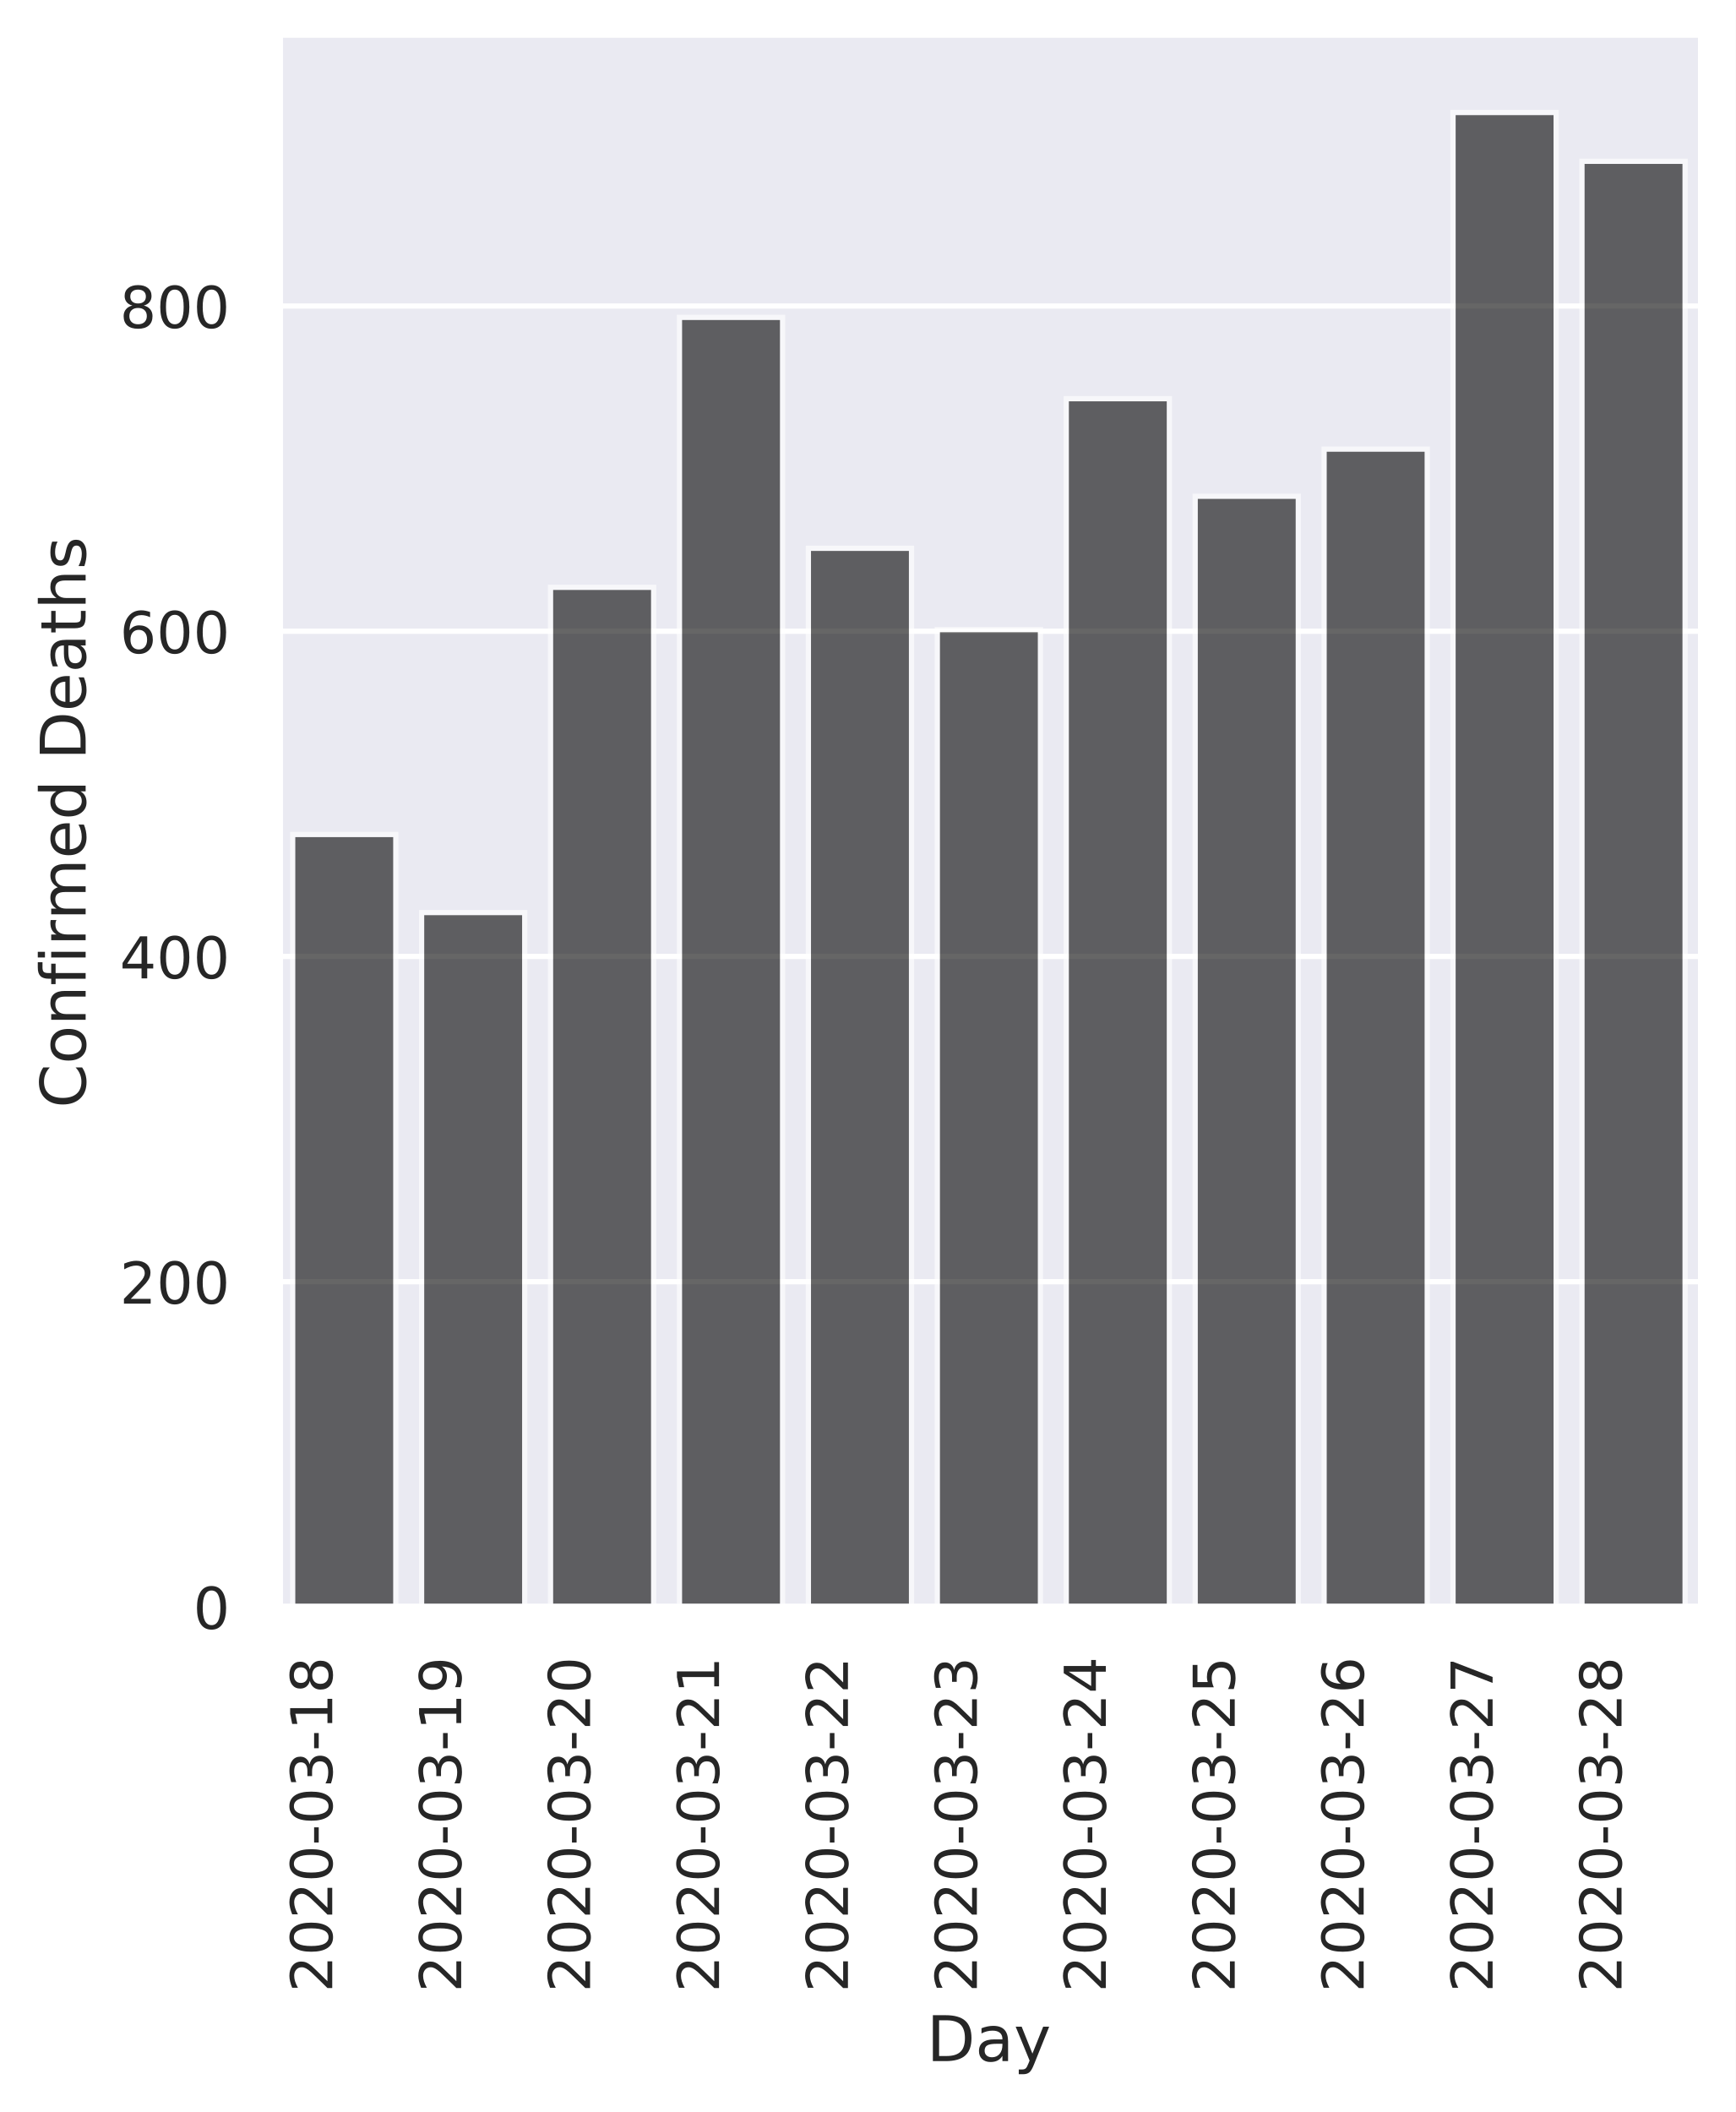
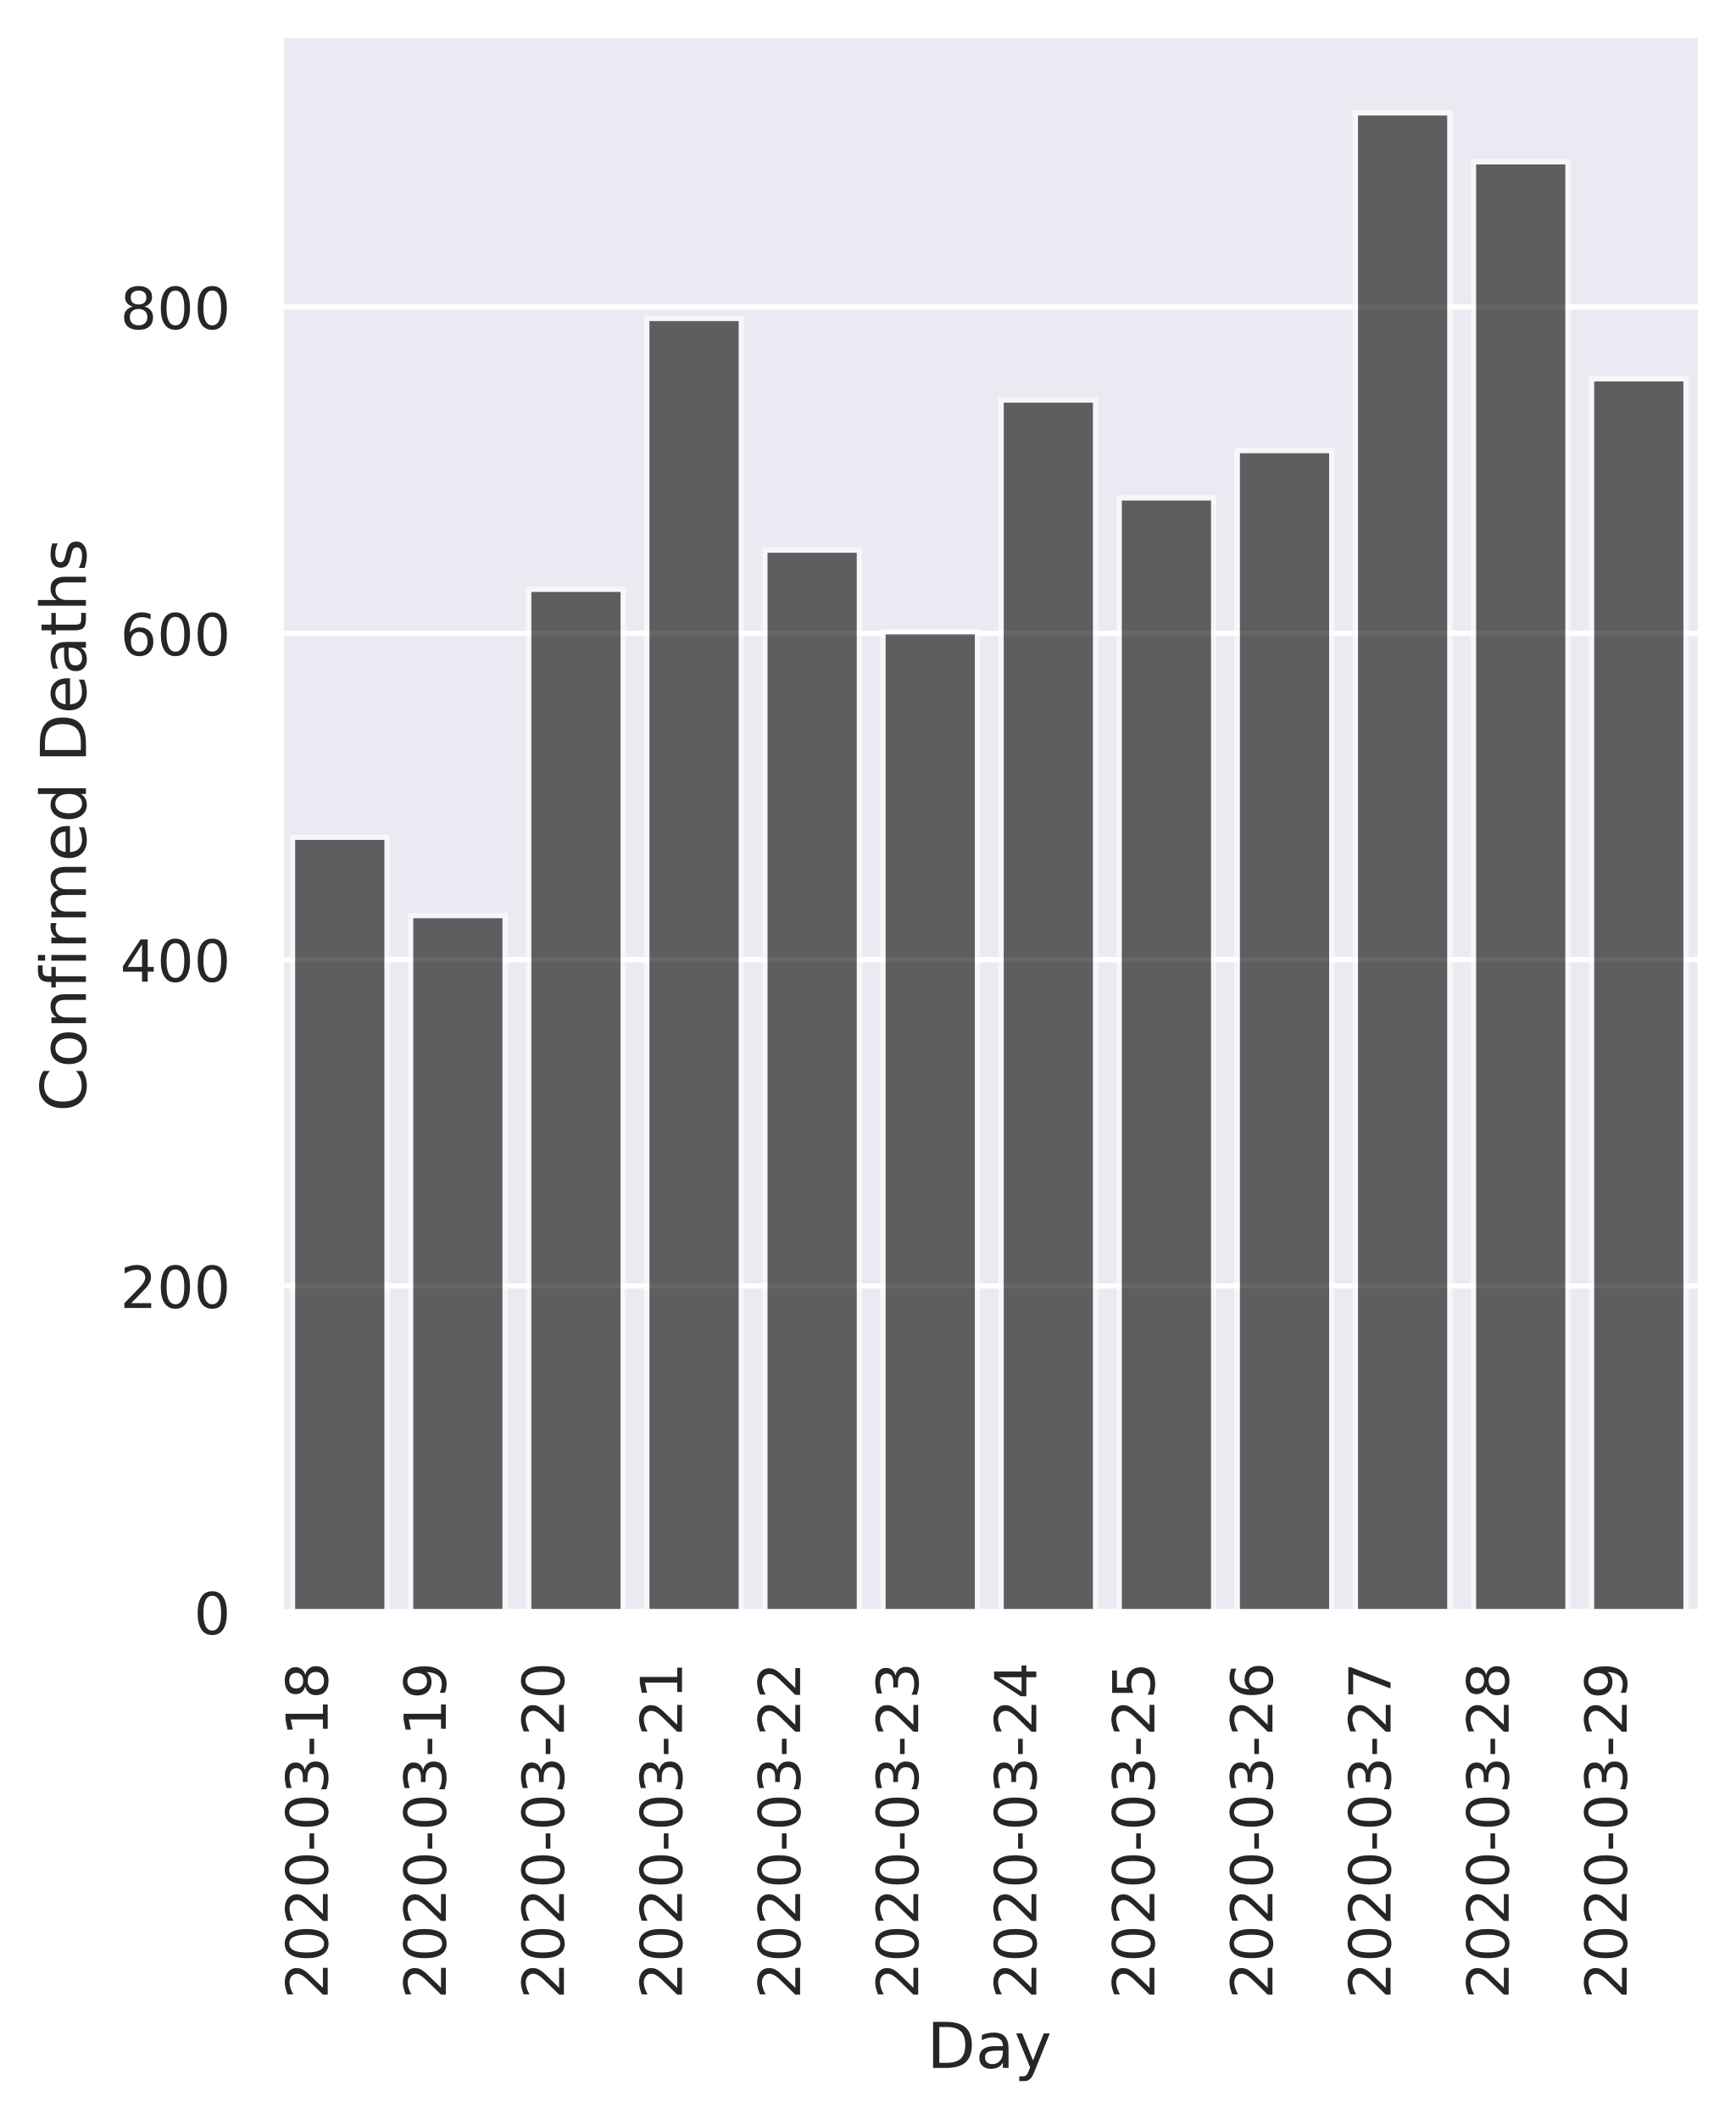
- <svg xmlns="http://www.w3.org/2000/svg" xmlns:xlink="http://www.w3.org/1999/xlink" height="402.421pt" version="1.1" viewBox="0 0 330.747 402.421" width="330.747pt">
+ <svg xmlns="http://www.w3.org/2000/svg" xmlns:xlink="http://www.w3.org/1999/xlink" height="402.421pt" version="1.1" viewBox="0 0 329.617 402.421" width="329.617pt">
  <defs>
    <style type="text/css">
*{stroke-linecap:butt;stroke-linejoin:round;}
  </style>
  </defs>
  <g id="figure_1">
    <g id="patch_1">
-       <path d="M 0 402.421  L 330.747 402.421  L 330.747 0  L 0 0  z " style="fill:#ffffff;" />
+       <path d="M 0 402.421  L 329.617 402.421  L 329.617 0  L 0 0  z " style="fill:#ffffff;" />
    </g>
    <g id="axes_1">
      <g id="patch_2">
-         <path d="M 53.31 306.18  L 323.547 306.18  L 323.547 7.2  L 53.31 7.2  z " style="fill:#eaeaf2;" />
+         <path d="M 53.31 306.18  L 322.417 306.18  L 322.417 7.2  L 53.31 7.2  z " style="fill:#eaeaf2;" />
      </g>
      <g id="matplotlib.axis_1">
        <g id="xtick_1">
          <g id="text_1">
            <defs>
              <path d="M 19.188 8.297  L 53.609 8.297  L 53.609 0  L 7.328 0  L 7.328 8.297  Q 12.938 14.109 22.625 23.891  Q 32.328 33.688 34.812 36.531  Q 39.547 41.844 41.422 45.531  Q 43.312 49.219 43.312 52.781  Q 43.312 58.594 39.234 62.25  Q 35.156 65.922 28.609 65.922  Q 23.969 65.922 18.812 64.312  Q 13.672 62.703 7.812 59.422  L 7.812 69.391  Q 13.766 71.781 18.938 73  Q 24.125 74.219 28.422 74.219  Q 39.75 74.219 46.484 68.547  Q 53.219 62.891 53.219 53.422  Q 53.219 48.922 51.531 44.891  Q 49.859 40.875 45.406 35.406  Q 44.188 33.984 37.641 27.219  Q 31.109 20.453 19.188 8.297  z " id="DejaVuSans-50" />
              <path d="M 31.781 66.406  Q 24.172 66.406 20.328 58.906  Q 16.5 51.422 16.5 36.375  Q 16.5 21.391 20.328 13.891  Q 24.172 6.391 31.781 6.391  Q 39.453 6.391 43.281 13.891  Q 47.125 21.391 47.125 36.375  Q 47.125 51.422 43.281 58.906  Q 39.453 66.406 31.781 66.406  z M 31.781 74.219  Q 44.047 74.219 50.516 64.516  Q 56.984 54.828 56.984 36.375  Q 56.984 17.969 50.516 8.266  Q 44.047 -1.422 31.781 -1.422  Q 19.531 -1.422 13.062 8.266  Q 6.594 17.969 6.594 36.375  Q 6.594 54.828 13.062 64.516  Q 19.531 74.219 31.781 74.219  z " id="DejaVuSans-48" />
              <path d="M 4.891 31.391  L 31.203 31.391  L 31.203 23.391  L 4.891 23.391  z " id="DejaVuSans-45" />
              <path d="M 40.578 39.312  Q 47.656 37.797 51.625 33  Q 55.609 28.219 55.609 21.188  Q 55.609 10.406 48.188 4.484  Q 40.766 -1.422 27.094 -1.422  Q 22.516 -1.422 17.656 -0.516  Q 12.797 0.391 7.625 2.203  L 7.625 11.719  Q 11.719 9.328 16.594 8.109  Q 21.484 6.891 26.812 6.891  Q 36.078 6.891 40.938 10.547  Q 45.797 14.203 45.797 21.188  Q 45.797 27.641 41.281 31.266  Q 36.766 34.906 28.719 34.906  L 20.219 34.906  L 20.219 43.016  L 29.109 43.016  Q 36.375 43.016 40.234 45.922  Q 44.094 48.828 44.094 54.297  Q 44.094 59.906 40.109 62.906  Q 36.141 65.922 28.719 65.922  Q 24.656 65.922 20.016 65.031  Q 15.375 64.156 9.812 62.312  L 9.812 71.094  Q 15.438 72.656 20.344 73.438  Q 25.25 74.219 29.594 74.219  Q 40.828 74.219 47.359 69.109  Q 53.906 64.016 53.906 55.328  Q 53.906 49.266 50.438 45.094  Q 46.969 40.922 40.578 39.312  z " id="DejaVuSans-51" />
              <path d="M 12.406 8.297  L 28.516 8.297  L 28.516 63.922  L 10.984 60.406  L 10.984 69.391  L 28.422 72.906  L 38.281 72.906  L 38.281 8.297  L 54.391 8.297  L 54.391 0  L 12.406 0  z " id="DejaVuSans-49" />
              <path d="M 31.781 34.625  Q 24.75 34.625 20.719 30.859  Q 16.703 27.094 16.703 20.516  Q 16.703 13.922 20.719 10.156  Q 24.75 6.391 31.781 6.391  Q 38.812 6.391 42.859 10.172  Q 46.922 13.969 46.922 20.516  Q 46.922 27.094 42.891 30.859  Q 38.875 34.625 31.781 34.625  z M 21.922 38.812  Q 15.578 40.375 12.031 44.719  Q 8.5 49.078 8.5 55.328  Q 8.5 64.062 14.719 69.141  Q 20.953 74.219 31.781 74.219  Q 42.672 74.219 48.875 69.141  Q 55.078 64.062 55.078 55.328  Q 55.078 49.078 51.531 44.719  Q 48 40.375 41.703 38.812  Q 48.828 37.156 52.797 32.312  Q 56.781 27.484 56.781 20.516  Q 56.781 9.906 50.312 4.234  Q 43.844 -1.422 31.781 -1.422  Q 19.734 -1.422 13.25 4.234  Q 6.781 9.906 6.781 20.516  Q 6.781 27.484 10.781 32.312  Q 14.797 37.156 21.922 38.812  z M 18.312 54.391  Q 18.312 48.734 21.844 45.562  Q 25.391 42.391 31.781 42.391  Q 38.141 42.391 41.719 45.562  Q 45.312 48.734 45.312 54.391  Q 45.312 60.062 41.719 63.234  Q 38.141 66.406 31.781 66.406  Q 25.391 66.406 21.844 63.234  Q 18.312 60.062 18.312 54.391  z " id="DejaVuSans-56" />
            </defs>
-             <g style="fill:#262626;" transform="translate(63.30585 379.6072)rotate(-90)scale(0.11 -0.11)">
+             <g style="fill:#262626;" transform="translate(62.23515 379.6072)rotate(-90)scale(0.11 -0.11)">
              <use xlink:href="#DejaVuSans-50" />
              <use x="63.623" xlink:href="#DejaVuSans-48" />
              <use x="127.246" xlink:href="#DejaVuSans-50" />
              <use x="190.869" xlink:href="#DejaVuSans-48" />
              <use x="254.492" xlink:href="#DejaVuSans-45" />
              <use x="290.576" xlink:href="#DejaVuSans-48" />
              <use x="354.199" xlink:href="#DejaVuSans-51" />
              <use x="417.822" xlink:href="#DejaVuSans-45" />
              <use x="453.906" xlink:href="#DejaVuSans-49" />
              <use x="517.529" xlink:href="#DejaVuSans-56" />
            </g>
          </g>
        </g>
        <g id="xtick_2">
          <g id="text_2">
            <defs>
              <path d="M 10.984 1.516  L 10.984 10.5  Q 14.703 8.734 18.5 7.812  Q 22.312 6.891 25.984 6.891  Q 35.75 6.891 40.891 13.453  Q 46.047 20.016 46.781 33.406  Q 43.953 29.203 39.594 26.953  Q 35.25 24.703 29.984 24.703  Q 19.047 24.703 12.672 31.312  Q 6.297 37.938 6.297 49.422  Q 6.297 60.641 12.938 67.422  Q 19.578 74.219 30.609 74.219  Q 43.266 74.219 49.922 64.516  Q 56.594 54.828 56.594 36.375  Q 56.594 19.141 48.406 8.859  Q 40.234 -1.422 26.422 -1.422  Q 22.703 -1.422 18.891 -0.688  Q 15.094 0.047 10.984 1.516  z M 30.609 32.422  Q 37.25 32.422 41.125 36.953  Q 45.016 41.5 45.016 49.422  Q 45.016 57.281 41.125 61.844  Q 37.25 66.406 30.609 66.406  Q 23.969 66.406 20.094 61.844  Q 16.219 57.281 16.219 49.422  Q 16.219 41.5 20.094 36.953  Q 23.969 32.422 30.609 32.422  z " id="DejaVuSans-57" />
            </defs>
-             <g style="fill:#262626;" transform="translate(87.87285 379.6072)rotate(-90)scale(0.11 -0.11)">
+             <g style="fill:#262626;" transform="translate(84.66075 379.6072)rotate(-90)scale(0.11 -0.11)">
              <use xlink:href="#DejaVuSans-50" />
              <use x="63.623" xlink:href="#DejaVuSans-48" />
              <use x="127.246" xlink:href="#DejaVuSans-50" />
              <use x="190.869" xlink:href="#DejaVuSans-48" />
              <use x="254.492" xlink:href="#DejaVuSans-45" />
              <use x="290.576" xlink:href="#DejaVuSans-48" />
              <use x="354.199" xlink:href="#DejaVuSans-51" />
              <use x="417.822" xlink:href="#DejaVuSans-45" />
              <use x="453.906" xlink:href="#DejaVuSans-49" />
              <use x="517.529" xlink:href="#DejaVuSans-57" />
            </g>
          </g>
        </g>
        <g id="xtick_3">
          <g id="text_3">
-             <g style="fill:#262626;" transform="translate(112.4399 379.6072)rotate(-90)scale(0.11 -0.11)">
+             <g style="fill:#262626;" transform="translate(107.0864 379.6072)rotate(-90)scale(0.11 -0.11)">
              <use xlink:href="#DejaVuSans-50" />
              <use x="63.623" xlink:href="#DejaVuSans-48" />
              <use x="127.246" xlink:href="#DejaVuSans-50" />
              <use x="190.869" xlink:href="#DejaVuSans-48" />
              <use x="254.492" xlink:href="#DejaVuSans-45" />
              <use x="290.576" xlink:href="#DejaVuSans-48" />
              <use x="354.199" xlink:href="#DejaVuSans-51" />
              <use x="417.822" xlink:href="#DejaVuSans-45" />
              <use x="453.906" xlink:href="#DejaVuSans-50" />
              <use x="517.529" xlink:href="#DejaVuSans-48" />
            </g>
          </g>
        </g>
        <g id="xtick_4">
          <g id="text_4">
-             <g style="fill:#262626;" transform="translate(137.0069 379.6072)rotate(-90)scale(0.11 -0.11)">
+             <g style="fill:#262626;" transform="translate(129.512 379.6072)rotate(-90)scale(0.11 -0.11)">
              <use xlink:href="#DejaVuSans-50" />
              <use x="63.623" xlink:href="#DejaVuSans-48" />
              <use x="127.246" xlink:href="#DejaVuSans-50" />
              <use x="190.869" xlink:href="#DejaVuSans-48" />
              <use x="254.492" xlink:href="#DejaVuSans-45" />
              <use x="290.576" xlink:href="#DejaVuSans-48" />
              <use x="354.199" xlink:href="#DejaVuSans-51" />
              <use x="417.822" xlink:href="#DejaVuSans-45" />
              <use x="453.906" xlink:href="#DejaVuSans-50" />
              <use x="517.529" xlink:href="#DejaVuSans-49" />
            </g>
          </g>
        </g>
        <g id="xtick_5">
          <g id="text_5">
-             <g style="fill:#262626;" transform="translate(161.5739 379.6072)rotate(-90)scale(0.11 -0.11)">
+             <g style="fill:#262626;" transform="translate(151.9376 379.6072)rotate(-90)scale(0.11 -0.11)">
              <use xlink:href="#DejaVuSans-50" />
              <use x="63.623" xlink:href="#DejaVuSans-48" />
              <use x="127.246" xlink:href="#DejaVuSans-50" />
              <use x="190.869" xlink:href="#DejaVuSans-48" />
              <use x="254.492" xlink:href="#DejaVuSans-45" />
              <use x="290.576" xlink:href="#DejaVuSans-48" />
              <use x="354.199" xlink:href="#DejaVuSans-51" />
              <use x="417.822" xlink:href="#DejaVuSans-45" />
              <use x="453.906" xlink:href="#DejaVuSans-50" />
              <use x="517.529" xlink:href="#DejaVuSans-50" />
            </g>
          </g>
        </g>
        <g id="xtick_6">
          <g id="text_6">
-             <g style="fill:#262626;" transform="translate(186.1409 379.6072)rotate(-90)scale(0.11 -0.11)">
+             <g style="fill:#262626;" transform="translate(174.3632 379.6072)rotate(-90)scale(0.11 -0.11)">
              <use xlink:href="#DejaVuSans-50" />
              <use x="63.623" xlink:href="#DejaVuSans-48" />
              <use x="127.246" xlink:href="#DejaVuSans-50" />
              <use x="190.869" xlink:href="#DejaVuSans-48" />
              <use x="254.492" xlink:href="#DejaVuSans-45" />
              <use x="290.576" xlink:href="#DejaVuSans-48" />
              <use x="354.199" xlink:href="#DejaVuSans-51" />
              <use x="417.822" xlink:href="#DejaVuSans-45" />
              <use x="453.906" xlink:href="#DejaVuSans-50" />
              <use x="517.529" xlink:href="#DejaVuSans-51" />
            </g>
          </g>
        </g>
        <g id="xtick_7">
          <g id="text_7">
            <defs>
              <path d="M 37.797 64.312  L 12.891 25.391  L 37.797 25.391  z M 35.203 72.906  L 47.609 72.906  L 47.609 25.391  L 58.016 25.391  L 58.016 17.188  L 47.609 17.188  L 47.609 0  L 37.797 0  L 37.797 17.188  L 4.891 17.188  L 4.891 26.703  z " id="DejaVuSans-52" />
            </defs>
-             <g style="fill:#262626;" transform="translate(210.7079 379.6072)rotate(-90)scale(0.11 -0.11)">
+             <g style="fill:#262626;" transform="translate(196.7888 379.6072)rotate(-90)scale(0.11 -0.11)">
              <use xlink:href="#DejaVuSans-50" />
              <use x="63.623" xlink:href="#DejaVuSans-48" />
              <use x="127.246" xlink:href="#DejaVuSans-50" />
              <use x="190.869" xlink:href="#DejaVuSans-48" />
              <use x="254.492" xlink:href="#DejaVuSans-45" />
              <use x="290.576" xlink:href="#DejaVuSans-48" />
              <use x="354.199" xlink:href="#DejaVuSans-51" />
              <use x="417.822" xlink:href="#DejaVuSans-45" />
              <use x="453.906" xlink:href="#DejaVuSans-50" />
              <use x="517.529" xlink:href="#DejaVuSans-52" />
            </g>
          </g>
        </g>
        <g id="xtick_8">
          <g id="text_8">
            <defs>
              <path d="M 10.797 72.906  L 49.516 72.906  L 49.516 64.594  L 19.828 64.594  L 19.828 46.734  Q 21.969 47.469 24.109 47.828  Q 26.266 48.188 28.422 48.188  Q 40.625 48.188 47.75 41.5  Q 54.891 34.812 54.891 23.391  Q 54.891 11.625 47.562 5.094  Q 40.234 -1.422 26.906 -1.422  Q 22.312 -1.422 17.547 -0.641  Q 12.797 0.141 7.719 1.703  L 7.719 11.625  Q 12.109 9.234 16.797 8.062  Q 21.484 6.891 26.703 6.891  Q 35.156 6.891 40.078 11.328  Q 45.016 15.766 45.016 23.391  Q 45.016 31 40.078 35.438  Q 35.156 39.891 26.703 39.891  Q 22.75 39.891 18.812 39.016  Q 14.891 38.141 10.797 36.281  z " id="DejaVuSans-53" />
            </defs>
-             <g style="fill:#262626;" transform="translate(235.2749 379.6072)rotate(-90)scale(0.11 -0.11)">
+             <g style="fill:#262626;" transform="translate(219.2144 379.6072)rotate(-90)scale(0.11 -0.11)">
              <use xlink:href="#DejaVuSans-50" />
              <use x="63.623" xlink:href="#DejaVuSans-48" />
              <use x="127.246" xlink:href="#DejaVuSans-50" />
              <use x="190.869" xlink:href="#DejaVuSans-48" />
              <use x="254.492" xlink:href="#DejaVuSans-45" />
              <use x="290.576" xlink:href="#DejaVuSans-48" />
              <use x="354.199" xlink:href="#DejaVuSans-51" />
              <use x="417.822" xlink:href="#DejaVuSans-45" />
              <use x="453.906" xlink:href="#DejaVuSans-50" />
              <use x="517.529" xlink:href="#DejaVuSans-53" />
            </g>
          </g>
        </g>
        <g id="xtick_9">
          <g id="text_9">
            <defs>
              <path d="M 33.016 40.375  Q 26.375 40.375 22.484 35.828  Q 18.609 31.297 18.609 23.391  Q 18.609 15.531 22.484 10.953  Q 26.375 6.391 33.016 6.391  Q 39.656 6.391 43.531 10.953  Q 47.406 15.531 47.406 23.391  Q 47.406 31.297 43.531 35.828  Q 39.656 40.375 33.016 40.375  z M 52.594 71.297  L 52.594 62.312  Q 48.875 64.062 45.094 64.984  Q 41.312 65.922 37.594 65.922  Q 27.828 65.922 22.672 59.328  Q 17.531 52.734 16.797 39.406  Q 19.672 43.656 24.016 45.922  Q 28.375 48.188 33.594 48.188  Q 44.578 48.188 50.953 41.516  Q 57.328 34.859 57.328 23.391  Q 57.328 12.156 50.688 5.359  Q 44.047 -1.422 33.016 -1.422  Q 20.359 -1.422 13.672 8.266  Q 6.984 17.969 6.984 36.375  Q 6.984 53.656 15.188 63.938  Q 23.391 74.219 37.203 74.219  Q 40.922 74.219 44.703 73.484  Q 48.484 72.75 52.594 71.297  z " id="DejaVuSans-54" />
            </defs>
-             <g style="fill:#262626;" transform="translate(259.8419 379.6072)rotate(-90)scale(0.11 -0.11)">
+             <g style="fill:#262626;" transform="translate(241.64 379.6072)rotate(-90)scale(0.11 -0.11)">
              <use xlink:href="#DejaVuSans-50" />
              <use x="63.623" xlink:href="#DejaVuSans-48" />
              <use x="127.246" xlink:href="#DejaVuSans-50" />
              <use x="190.869" xlink:href="#DejaVuSans-48" />
              <use x="254.492" xlink:href="#DejaVuSans-45" />
              <use x="290.576" xlink:href="#DejaVuSans-48" />
              <use x="354.199" xlink:href="#DejaVuSans-51" />
              <use x="417.822" xlink:href="#DejaVuSans-45" />
              <use x="453.906" xlink:href="#DejaVuSans-50" />
              <use x="517.529" xlink:href="#DejaVuSans-54" />
            </g>
          </g>
        </g>
        <g id="xtick_10">
          <g id="text_10">
            <defs>
              <path d="M 8.203 72.906  L 55.078 72.906  L 55.078 68.703  L 28.609 0  L 18.312 0  L 43.219 64.594  L 8.203 64.594  z " id="DejaVuSans-55" />
            </defs>
-             <g style="fill:#262626;" transform="translate(284.4089 379.6072)rotate(-90)scale(0.11 -0.11)">
+             <g style="fill:#262626;" transform="translate(264.0656 379.6072)rotate(-90)scale(0.11 -0.11)">
              <use xlink:href="#DejaVuSans-50" />
              <use x="63.623" xlink:href="#DejaVuSans-48" />
              <use x="127.246" xlink:href="#DejaVuSans-50" />
              <use x="190.869" xlink:href="#DejaVuSans-48" />
              <use x="254.492" xlink:href="#DejaVuSans-45" />
              <use x="290.576" xlink:href="#DejaVuSans-48" />
              <use x="354.199" xlink:href="#DejaVuSans-51" />
              <use x="417.822" xlink:href="#DejaVuSans-45" />
              <use x="453.906" xlink:href="#DejaVuSans-50" />
              <use x="517.529" xlink:href="#DejaVuSans-55" />
            </g>
          </g>
        </g>
        <g id="xtick_11">
          <g id="text_11">
-             <g style="fill:#262626;" transform="translate(308.9759 379.6072)rotate(-90)scale(0.11 -0.11)">
+             <g style="fill:#262626;" transform="translate(286.4912 379.6072)rotate(-90)scale(0.11 -0.11)">
              <use xlink:href="#DejaVuSans-50" />
              <use x="63.623" xlink:href="#DejaVuSans-48" />
              <use x="127.246" xlink:href="#DejaVuSans-50" />
              <use x="190.869" xlink:href="#DejaVuSans-48" />
              <use x="254.492" xlink:href="#DejaVuSans-45" />
              <use x="290.576" xlink:href="#DejaVuSans-48" />
              <use x="354.199" xlink:href="#DejaVuSans-51" />
              <use x="417.822" xlink:href="#DejaVuSans-45" />
              <use x="453.906" xlink:href="#DejaVuSans-50" />
              <use x="517.529" xlink:href="#DejaVuSans-56" />
            </g>
          </g>
        </g>
-         <g id="text_12">
+         <g id="xtick_12">
+           <g id="text_12">
+             <g style="fill:#262626;" transform="translate(308.9168 379.6072)rotate(-90)scale(0.11 -0.11)">
+               <use xlink:href="#DejaVuSans-50" />
+               <use x="63.623" xlink:href="#DejaVuSans-48" />
+               <use x="127.246" xlink:href="#DejaVuSans-50" />
+               <use x="190.869" xlink:href="#DejaVuSans-48" />
+               <use x="254.492" xlink:href="#DejaVuSans-45" />
+               <use x="290.576" xlink:href="#DejaVuSans-48" />
+               <use x="354.199" xlink:href="#DejaVuSans-51" />
+               <use x="417.822" xlink:href="#DejaVuSans-45" />
+               <use x="453.906" xlink:href="#DejaVuSans-50" />
+               <use x="517.529" xlink:href="#DejaVuSans-57" />
+             </g>
+           </g>
+         </g>
+         <g id="text_13">
          <defs>
            <path d="M 19.672 64.797  L 19.672 8.109  L 31.594 8.109  Q 46.688 8.109 53.688 14.938  Q 60.688 21.781 60.688 36.531  Q 60.688 51.172 53.688 57.984  Q 46.688 64.797 31.594 64.797  z M 9.812 72.906  L 30.078 72.906  Q 51.266 72.906 61.172 64.094  Q 71.094 55.281 71.094 36.531  Q 71.094 17.672 61.125 8.828  Q 51.172 0 30.078 0  L 9.812 0  z " id="DejaVuSans-68" />
            <path d="M 34.281 27.484  Q 23.391 27.484 19.188 25  Q 14.984 22.516 14.984 16.5  Q 14.984 11.719 18.141 8.906  Q 21.297 6.109 26.703 6.109  Q 34.188 6.109 38.703 11.406  Q 43.219 16.703 43.219 25.484  L 43.219 27.484  z M 52.203 31.203  L 52.203 0  L 43.219 0  L 43.219 8.297  Q 40.141 3.328 35.547 0.953  Q 30.953 -1.422 24.312 -1.422  Q 15.922 -1.422 10.953 3.297  Q 6 8.016 6 15.922  Q 6 25.141 12.172 29.828  Q 18.359 34.516 30.609 34.516  L 43.219 34.516  L 43.219 35.406  Q 43.219 41.609 39.141 45  Q 35.062 48.391 27.688 48.391  Q 23 48.391 18.547 47.266  Q 14.109 46.141 10.016 43.891  L 10.016 52.203  Q 14.938 54.109 19.578 55.047  Q 24.219 56 28.609 56  Q 40.484 56 46.344 49.844  Q 52.203 43.703 52.203 31.203  z " id="DejaVuSans-97" />
            <path d="M 32.172 -5.078  Q 28.375 -14.844 24.75 -17.812  Q 21.141 -20.797 15.094 -20.797  L 7.906 -20.797  L 7.906 -13.281  L 13.188 -13.281  Q 16.891 -13.281 18.938 -11.516  Q 21 -9.766 23.484 -3.219  L 25.094 0.875  L 2.984 54.688  L 12.5 54.688  L 29.594 11.922  L 46.688 54.688  L 56.203 54.688  z " id="DejaVuSans-121" />
          </defs>
-           <g style="fill:#262626;" transform="translate(176.5804 392.7253)scale(0.12 -0.12)">
+           <g style="fill:#262626;" transform="translate(176.0155 392.7253)scale(0.12 -0.12)">
            <use xlink:href="#DejaVuSans-68" />
            <use x="77.002" xlink:href="#DejaVuSans-97" />
            <use x="138.281" xlink:href="#DejaVuSans-121" />
          </g>
        </g>
      </g>
      <g id="matplotlib.axis_2">
        <g id="ytick_1">
          <g id="line2d_1">
-             <path clip-path="url(#pd2d5d9afbd)" d="M 53.31 306.18  L 323.547 306.18  " style="fill:none;stroke:#ffffff;stroke-linecap:round;" />
-           </g>
-           <g id="text_13">
+             <path clip-path="url(#pb745351352)" d="M 53.31 306.18  L 322.417 306.18  " style="fill:none;stroke:#ffffff;stroke-linecap:round;" />
+           </g>
+           <g id="text_14">
            <g style="fill:#262626;" transform="translate(36.81125 310.3591)scale(0.11 -0.11)">
              <use xlink:href="#DejaVuSans-48" />
            </g>
          </g>
        </g>
        <g id="ytick_2">
          <g id="line2d_2">
-             <path clip-path="url(#pd2d5d9afbd)" d="M 53.31 244.212  L 323.547 244.212  " style="fill:none;stroke:#ffffff;stroke-linecap:round;" />
-           </g>
-           <g id="text_14">
+             <path clip-path="url(#pb745351352)" d="M 53.31 244.212  L 322.417 244.212  " style="fill:none;stroke:#ffffff;stroke-linecap:round;" />
+           </g>
+           <g id="text_15">
            <g style="fill:#262626;" transform="translate(22.81375 248.3912)scale(0.11 -0.11)">
              <use xlink:href="#DejaVuSans-50" />
              <use x="63.623" xlink:href="#DejaVuSans-48" />
              <use x="127.246" xlink:href="#DejaVuSans-48" />
            </g>
          </g>
        </g>
        <g id="ytick_3">
          <g id="line2d_3">
-             <path clip-path="url(#pd2d5d9afbd)" d="M 53.31 182.244  L 323.547 182.244  " style="fill:none;stroke:#ffffff;stroke-linecap:round;" />
-           </g>
-           <g id="text_15">
+             <path clip-path="url(#pb745351352)" d="M 53.31 182.244  L 322.417 182.244  " style="fill:none;stroke:#ffffff;stroke-linecap:round;" />
+           </g>
+           <g id="text_16">
            <g style="fill:#262626;" transform="translate(22.81375 186.4232)scale(0.11 -0.11)">
              <use xlink:href="#DejaVuSans-52" />
              <use x="63.623" xlink:href="#DejaVuSans-48" />
              <use x="127.246" xlink:href="#DejaVuSans-48" />
            </g>
          </g>
        </g>
        <g id="ytick_4">
          <g id="line2d_4">
-             <path clip-path="url(#pd2d5d9afbd)" d="M 53.31 120.276  L 323.547 120.276  " style="fill:none;stroke:#ffffff;stroke-linecap:round;" />
-           </g>
-           <g id="text_16">
+             <path clip-path="url(#pb745351352)" d="M 53.31 120.276  L 322.417 120.276  " style="fill:none;stroke:#ffffff;stroke-linecap:round;" />
+           </g>
+           <g id="text_17">
            <g style="fill:#262626;" transform="translate(22.81375 124.4552)scale(0.11 -0.11)">
              <use xlink:href="#DejaVuSans-54" />
              <use x="63.623" xlink:href="#DejaVuSans-48" />
              <use x="127.246" xlink:href="#DejaVuSans-48" />
            </g>
          </g>
        </g>
        <g id="ytick_5">
          <g id="line2d_5">
-             <path clip-path="url(#pd2d5d9afbd)" d="M 53.31 58.308  L 323.547 58.308  " style="fill:none;stroke:#ffffff;stroke-linecap:round;" />
-           </g>
-           <g id="text_17">
+             <path clip-path="url(#pb745351352)" d="M 53.31 58.308  L 322.417 58.308  " style="fill:none;stroke:#ffffff;stroke-linecap:round;" />
+           </g>
+           <g id="text_18">
            <g style="fill:#262626;" transform="translate(22.81375 62.48723)scale(0.11 -0.11)">
              <use xlink:href="#DejaVuSans-56" />
              <use x="63.623" xlink:href="#DejaVuSans-48" />
              <use x="127.246" xlink:href="#DejaVuSans-48" />
            </g>
          </g>
        </g>
-         <g id="text_18">
+         <g id="text_19">
          <defs>
            <path d="M 64.406 67.281  L 64.406 56.891  Q 59.422 61.531 53.781 63.812  Q 48.141 66.109 41.797 66.109  Q 29.297 66.109 22.656 58.469  Q 16.016 50.828 16.016 36.375  Q 16.016 21.969 22.656 14.328  Q 29.297 6.688 41.797 6.688  Q 48.141 6.688 53.781 8.984  Q 59.422 11.281 64.406 15.922  L 64.406 5.609  Q 59.234 2.094 53.438 0.328  Q 47.656 -1.422 41.219 -1.422  Q 24.656 -1.422 15.125 8.703  Q 5.609 18.844 5.609 36.375  Q 5.609 53.953 15.125 64.078  Q 24.656 74.219 41.219 74.219  Q 47.75 74.219 53.531 72.484  Q 59.328 70.75 64.406 67.281  z " id="DejaVuSans-67" />
            <path d="M 30.609 48.391  Q 23.391 48.391 19.188 42.75  Q 14.984 37.109 14.984 27.297  Q 14.984 17.484 19.156 11.844  Q 23.344 6.203 30.609 6.203  Q 37.797 6.203 41.984 11.859  Q 46.188 17.531 46.188 27.297  Q 46.188 37.016 41.984 42.703  Q 37.797 48.391 30.609 48.391  z M 30.609 56  Q 42.328 56 49.016 48.375  Q 55.719 40.766 55.719 27.297  Q 55.719 13.875 49.016 6.219  Q 42.328 -1.422 30.609 -1.422  Q 18.844 -1.422 12.172 6.219  Q 5.516 13.875 5.516 27.297  Q 5.516 40.766 12.172 48.375  Q 18.844 56 30.609 56  z " id="DejaVuSans-111" />
            <path d="M 54.891 33.016  L 54.891 0  L 45.906 0  L 45.906 32.719  Q 45.906 40.484 42.875 44.328  Q 39.844 48.188 33.797 48.188  Q 26.516 48.188 22.312 43.547  Q 18.109 38.922 18.109 30.906  L 18.109 0  L 9.078 0  L 9.078 54.688  L 18.109 54.688  L 18.109 46.188  Q 21.344 51.125 25.703 53.562  Q 30.078 56 35.797 56  Q 45.219 56 50.047 50.172  Q 54.891 44.344 54.891 33.016  z " id="DejaVuSans-110" />
            <path d="M 37.109 75.984  L 37.109 68.5  L 28.516 68.5  Q 23.688 68.5 21.797 66.547  Q 19.922 64.594 19.922 59.516  L 19.922 54.688  L 34.719 54.688  L 34.719 47.703  L 19.922 47.703  L 19.922 0  L 10.891 0  L 10.891 47.703  L 2.297 47.703  L 2.297 54.688  L 10.891 54.688  L 10.891 58.5  Q 10.891 67.625 15.141 71.797  Q 19.391 75.984 28.609 75.984  z " id="DejaVuSans-102" />
            <path d="M 9.422 54.688  L 18.406 54.688  L 18.406 0  L 9.422 0  z M 9.422 75.984  L 18.406 75.984  L 18.406 64.594  L 9.422 64.594  z " id="DejaVuSans-105" />
            <path d="M 41.109 46.297  Q 39.594 47.172 37.812 47.578  Q 36.031 48 33.891 48  Q 26.266 48 22.188 43.047  Q 18.109 38.094 18.109 28.812  L 18.109 0  L 9.078 0  L 9.078 54.688  L 18.109 54.688  L 18.109 46.188  Q 20.953 51.172 25.484 53.578  Q 30.031 56 36.531 56  Q 37.453 56 38.578 55.875  Q 39.703 55.766 41.062 55.516  z " id="DejaVuSans-114" />
            <path d="M 52 44.188  Q 55.375 50.25 60.062 53.125  Q 64.75 56 71.094 56  Q 79.641 56 84.281 50.016  Q 88.922 44.047 88.922 33.016  L 88.922 0  L 79.891 0  L 79.891 32.719  Q 79.891 40.578 77.094 44.375  Q 74.312 48.188 68.609 48.188  Q 61.625 48.188 57.562 43.547  Q 53.516 38.922 53.516 30.906  L 53.516 0  L 44.484 0  L 44.484 32.719  Q 44.484 40.625 41.703 44.406  Q 38.922 48.188 33.109 48.188  Q 26.219 48.188 22.156 43.531  Q 18.109 38.875 18.109 30.906  L 18.109 0  L 9.078 0  L 9.078 54.688  L 18.109 54.688  L 18.109 46.188  Q 21.188 51.219 25.484 53.609  Q 29.781 56 35.688 56  Q 41.656 56 45.828 52.969  Q 50 49.953 52 44.188  z " id="DejaVuSans-109" />
            <path d="M 56.203 29.594  L 56.203 25.203  L 14.891 25.203  Q 15.484 15.922 20.484 11.062  Q 25.484 6.203 34.422 6.203  Q 39.594 6.203 44.453 7.469  Q 49.312 8.734 54.109 11.281  L 54.109 2.781  Q 49.266 0.734 44.188 -0.344  Q 39.109 -1.422 33.891 -1.422  Q 20.797 -1.422 13.156 6.188  Q 5.516 13.812 5.516 26.812  Q 5.516 40.234 12.766 48.109  Q 20.016 56 32.328 56  Q 43.359 56 49.781 48.891  Q 56.203 41.797 56.203 29.594  z M 47.219 32.234  Q 47.125 39.594 43.094 43.984  Q 39.062 48.391 32.422 48.391  Q 24.906 48.391 20.391 44.141  Q 15.875 39.891 15.188 32.172  z " id="DejaVuSans-101" />
            <path d="M 45.406 46.391  L 45.406 75.984  L 54.391 75.984  L 54.391 0  L 45.406 0  L 45.406 8.203  Q 42.578 3.328 38.25 0.953  Q 33.938 -1.422 27.875 -1.422  Q 17.969 -1.422 11.734 6.484  Q 5.516 14.406 5.516 27.297  Q 5.516 40.188 11.734 48.094  Q 17.969 56 27.875 56  Q 33.938 56 38.25 53.625  Q 42.578 51.266 45.406 46.391  z M 14.797 27.297  Q 14.797 17.391 18.875 11.75  Q 22.953 6.109 30.078 6.109  Q 37.203 6.109 41.297 11.75  Q 45.406 17.391 45.406 27.297  Q 45.406 37.203 41.297 42.844  Q 37.203 48.484 30.078 48.484  Q 22.953 48.484 18.875 42.844  Q 14.797 37.203 14.797 27.297  z " id="DejaVuSans-100" />
            <path id="DejaVuSans-32" />
            <path d="M 18.312 70.219  L 18.312 54.688  L 36.812 54.688  L 36.812 47.703  L 18.312 47.703  L 18.312 18.016  Q 18.312 11.328 20.141 9.422  Q 21.969 7.516 27.594 7.516  L 36.812 7.516  L 36.812 0  L 27.594 0  Q 17.188 0 13.234 3.875  Q 9.281 7.766 9.281 18.016  L 9.281 47.703  L 2.688 47.703  L 2.688 54.688  L 9.281 54.688  L 9.281 70.219  z " id="DejaVuSans-116" />
            <path d="M 54.891 33.016  L 54.891 0  L 45.906 0  L 45.906 32.719  Q 45.906 40.484 42.875 44.328  Q 39.844 48.188 33.797 48.188  Q 26.516 48.188 22.312 43.547  Q 18.109 38.922 18.109 30.906  L 18.109 0  L 9.078 0  L 9.078 75.984  L 18.109 75.984  L 18.109 46.188  Q 21.344 51.125 25.703 53.562  Q 30.078 56 35.797 56  Q 45.219 56 50.047 50.172  Q 54.891 44.344 54.891 33.016  z " id="DejaVuSans-104" />
            <path d="M 44.281 53.078  L 44.281 44.578  Q 40.484 46.531 36.375 47.5  Q 32.281 48.484 27.875 48.484  Q 21.188 48.484 17.844 46.438  Q 14.5 44.391 14.5 40.281  Q 14.5 37.156 16.891 35.375  Q 19.281 33.594 26.516 31.984  L 29.594 31.297  Q 39.156 29.25 43.188 25.516  Q 47.219 21.781 47.219 15.094  Q 47.219 7.469 41.188 3.016  Q 35.156 -1.422 24.609 -1.422  Q 20.219 -1.422 15.453 -0.562  Q 10.688 0.297 5.422 2  L 5.422 11.281  Q 10.406 8.688 15.234 7.391  Q 20.062 6.109 24.812 6.109  Q 31.156 6.109 34.562 8.281  Q 37.984 10.453 37.984 14.406  Q 37.984 18.062 35.516 20.016  Q 33.062 21.969 24.703 23.781  L 21.578 24.516  Q 13.234 26.266 9.516 29.906  Q 5.812 33.547 5.812 39.891  Q 5.812 47.609 11.281 51.797  Q 16.75 56 26.812 56  Q 31.781 56 36.172 55.266  Q 40.578 54.547 44.281 53.078  z " id="DejaVuSans-115" />
          </defs>
          <g style="fill:#262626;" transform="translate(16.31812 211.1194)rotate(-90)scale(0.12 -0.12)">
            <use xlink:href="#DejaVuSans-67" />
            <use x="69.824" xlink:href="#DejaVuSans-111" />
            <use x="131.006" xlink:href="#DejaVuSans-110" />
            <use x="194.385" xlink:href="#DejaVuSans-102" />
            <use x="229.59" xlink:href="#DejaVuSans-105" />
            <use x="257.373" xlink:href="#DejaVuSans-114" />
            <use x="298.471" xlink:href="#DejaVuSans-109" />
            <use x="395.883" xlink:href="#DejaVuSans-101" />
            <use x="457.406" xlink:href="#DejaVuSans-100" />
            <use x="520.883" xlink:href="#DejaVuSans-32" />
            <use x="552.67" xlink:href="#DejaVuSans-68" />
            <use x="629.672" xlink:href="#DejaVuSans-101" />
            <use x="691.195" xlink:href="#DejaVuSans-97" />
            <use x="752.475" xlink:href="#DejaVuSans-116" />
            <use x="791.684" xlink:href="#DejaVuSans-104" />
            <use x="855.062" xlink:href="#DejaVuSans-115" />
          </g>
        </g>
      </g>
      <g id="patch_3">
-         <path clip-path="url(#pd2d5d9afbd)" d="M 55.767 306.18  L 75.42 306.18  L 75.42 159.006  L 55.767 159.006  z " style="opacity:0.6;stroke:#ffffff;stroke-linejoin:miter;" />
+         <path clip-path="url(#pb745351352)" d="M 55.553 306.18  L 73.493 306.18  L 73.493 159.006  L 55.553 159.006  z " style="opacity:0.6;stroke:#ffffff;stroke-linejoin:miter;" />
      </g>
      <g id="patch_4">
-         <path clip-path="url(#pd2d5d9afbd)" d="M 80.334 306.18  L 99.987 306.18  L 99.987 173.878  L 80.334 173.878  z " style="opacity:0.6;stroke:#ffffff;stroke-linejoin:miter;" />
+         <path clip-path="url(#pb745351352)" d="M 77.978 306.18  L 95.919 306.18  L 95.919 173.878  L 77.978 173.878  z " style="opacity:0.6;stroke:#ffffff;stroke-linejoin:miter;" />
      </g>
      <g id="patch_5">
-         <path clip-path="url(#pd2d5d9afbd)" d="M 104.901 306.18  L 124.554 306.18  L 124.554 111.91  L 104.901 111.91  z " style="opacity:0.6;stroke:#ffffff;stroke-linejoin:miter;" />
+         <path clip-path="url(#pb745351352)" d="M 100.404 306.18  L 118.344 306.18  L 118.344 111.91  L 100.404 111.91  z " style="opacity:0.6;stroke:#ffffff;stroke-linejoin:miter;" />
      </g>
      <g id="patch_6">
-         <path clip-path="url(#pd2d5d9afbd)" d="M 129.468 306.18  L 149.121 306.18  L 149.121 60.477  L 129.468 60.477  z " style="opacity:0.6;stroke:#ffffff;stroke-linejoin:miter;" />
+         <path clip-path="url(#pb745351352)" d="M 122.829 306.18  L 140.77 306.18  L 140.77 60.477  L 122.829 60.477  z " style="opacity:0.6;stroke:#ffffff;stroke-linejoin:miter;" />
      </g>
      <g id="patch_7">
-         <path clip-path="url(#pd2d5d9afbd)" d="M 154.035 306.18  L 173.688 306.18  L 173.688 104.474  L 154.035 104.474  z " style="opacity:0.6;stroke:#ffffff;stroke-linejoin:miter;" />
+         <path clip-path="url(#pb745351352)" d="M 145.255 306.18  L 163.195 306.18  L 163.195 104.474  L 145.255 104.474  z " style="opacity:0.6;stroke:#ffffff;stroke-linejoin:miter;" />
      </g>
      <g id="patch_8">
-         <path clip-path="url(#pd2d5d9afbd)" d="M 178.602 306.18  L 198.255 306.18  L 198.255 119.966  L 178.602 119.966  z " style="opacity:0.6;stroke:#ffffff;stroke-linejoin:miter;" />
+         <path clip-path="url(#pb745351352)" d="M 167.681 306.18  L 185.621 306.18  L 185.621 119.966  L 167.681 119.966  z " style="opacity:0.6;stroke:#ffffff;stroke-linejoin:miter;" />
      </g>
      <g id="patch_9">
-         <path clip-path="url(#pd2d5d9afbd)" d="M 203.169 306.18  L 222.822 306.18  L 222.822 75.969  L 203.169 75.969  z " style="opacity:0.6;stroke:#ffffff;stroke-linejoin:miter;" />
+         <path clip-path="url(#pb745351352)" d="M 190.106 306.18  L 208.047 306.18  L 208.047 75.969  L 190.106 75.969  z " style="opacity:0.6;stroke:#ffffff;stroke-linejoin:miter;" />
      </g>
      <g id="patch_10">
-         <path clip-path="url(#pd2d5d9afbd)" d="M 227.736 306.18  L 247.389 306.18  L 247.389 94.559  L 227.736 94.559  z " style="opacity:0.6;stroke:#ffffff;stroke-linejoin:miter;" />
+         <path clip-path="url(#pb745351352)" d="M 212.532 306.18  L 230.472 306.18  L 230.472 94.559  L 212.532 94.559  z " style="opacity:0.6;stroke:#ffffff;stroke-linejoin:miter;" />
      </g>
      <g id="patch_11">
-         <path clip-path="url(#pd2d5d9afbd)" d="M 252.303 306.18  L 271.956 306.18  L 271.956 85.574  L 252.303 85.574  z " style="opacity:0.6;stroke:#ffffff;stroke-linejoin:miter;" />
+         <path clip-path="url(#pb745351352)" d="M 234.957 306.18  L 252.898 306.18  L 252.898 85.574  L 234.957 85.574  z " style="opacity:0.6;stroke:#ffffff;stroke-linejoin:miter;" />
      </g>
      <g id="patch_12">
-         <path clip-path="url(#pd2d5d9afbd)" d="M 276.87 306.18  L 296.523 306.18  L 296.523 21.437  L 276.87 21.437  z " style="opacity:0.6;stroke:#ffffff;stroke-linejoin:miter;" />
+         <path clip-path="url(#pb745351352)" d="M 257.383 306.18  L 275.324 306.18  L 275.324 21.437  L 257.383 21.437  z " style="opacity:0.6;stroke:#ffffff;stroke-linejoin:miter;" />
      </g>
      <g id="patch_13">
-         <path clip-path="url(#pd2d5d9afbd)" d="M 301.437 306.18  L 321.09 306.18  L 321.09 30.732  L 301.437 30.732  z " style="opacity:0.6;stroke:#ffffff;stroke-linejoin:miter;" />
+         <path clip-path="url(#pb745351352)" d="M 279.809 306.18  L 297.749 306.18  L 297.749 30.732  L 279.809 30.732  z " style="opacity:0.6;stroke:#ffffff;stroke-linejoin:miter;" />
+       </g>
+       <g id="patch_14">
+         <path clip-path="url(#pb745351352)" d="M 302.234 306.18  L 320.175 306.18  L 320.175 71.941  L 302.234 71.941  z " style="opacity:0.6;stroke:#ffffff;stroke-linejoin:miter;" />
      </g>
      <g id="line2d_6">
-         <path clip-path="url(#pd2d5d9afbd)" d="M 0 0  " style="fill:none;stroke:#424242;stroke-linecap:round;stroke-width:2.7;" />
+         <path clip-path="url(#pb745351352)" d="M 0 0  " style="fill:none;stroke:#424242;stroke-linecap:round;stroke-width:2.7;" />
      </g>
      <g id="line2d_7">
-         <path clip-path="url(#pd2d5d9afbd)" d="M 0 0  " style="fill:none;stroke:#424242;stroke-linecap:round;stroke-width:2.7;" />
+         <path clip-path="url(#pb745351352)" d="M 0 0  " style="fill:none;stroke:#424242;stroke-linecap:round;stroke-width:2.7;" />
      </g>
      <g id="line2d_8">
-         <path clip-path="url(#pd2d5d9afbd)" d="M 0 0  " style="fill:none;stroke:#424242;stroke-linecap:round;stroke-width:2.7;" />
+         <path clip-path="url(#pb745351352)" d="M 0 0  " style="fill:none;stroke:#424242;stroke-linecap:round;stroke-width:2.7;" />
      </g>
      <g id="line2d_9">
-         <path clip-path="url(#pd2d5d9afbd)" d="M 0 0  " style="fill:none;stroke:#424242;stroke-linecap:round;stroke-width:2.7;" />
+         <path clip-path="url(#pb745351352)" d="M 0 0  " style="fill:none;stroke:#424242;stroke-linecap:round;stroke-width:2.7;" />
      </g>
      <g id="line2d_10">
-         <path clip-path="url(#pd2d5d9afbd)" d="M 0 0  " style="fill:none;stroke:#424242;stroke-linecap:round;stroke-width:2.7;" />
+         <path clip-path="url(#pb745351352)" d="M 0 0  " style="fill:none;stroke:#424242;stroke-linecap:round;stroke-width:2.7;" />
      </g>
      <g id="line2d_11">
-         <path clip-path="url(#pd2d5d9afbd)" d="M 0 0  " style="fill:none;stroke:#424242;stroke-linecap:round;stroke-width:2.7;" />
+         <path clip-path="url(#pb745351352)" d="M 0 0  " style="fill:none;stroke:#424242;stroke-linecap:round;stroke-width:2.7;" />
      </g>
      <g id="line2d_12">
-         <path clip-path="url(#pd2d5d9afbd)" d="M 0 0  " style="fill:none;stroke:#424242;stroke-linecap:round;stroke-width:2.7;" />
+         <path clip-path="url(#pb745351352)" d="M 0 0  " style="fill:none;stroke:#424242;stroke-linecap:round;stroke-width:2.7;" />
      </g>
      <g id="line2d_13">
-         <path clip-path="url(#pd2d5d9afbd)" d="M 0 0  " style="fill:none;stroke:#424242;stroke-linecap:round;stroke-width:2.7;" />
+         <path clip-path="url(#pb745351352)" d="M 0 0  " style="fill:none;stroke:#424242;stroke-linecap:round;stroke-width:2.7;" />
      </g>
      <g id="line2d_14">
-         <path clip-path="url(#pd2d5d9afbd)" d="M 0 0  " style="fill:none;stroke:#424242;stroke-linecap:round;stroke-width:2.7;" />
+         <path clip-path="url(#pb745351352)" d="M 0 0  " style="fill:none;stroke:#424242;stroke-linecap:round;stroke-width:2.7;" />
      </g>
      <g id="line2d_15">
-         <path clip-path="url(#pd2d5d9afbd)" d="M 0 0  " style="fill:none;stroke:#424242;stroke-linecap:round;stroke-width:2.7;" />
+         <path clip-path="url(#pb745351352)" d="M 0 0  " style="fill:none;stroke:#424242;stroke-linecap:round;stroke-width:2.7;" />
      </g>
      <g id="line2d_16">
-         <path clip-path="url(#pd2d5d9afbd)" d="M 0 0  " style="fill:none;stroke:#424242;stroke-linecap:round;stroke-width:2.7;" />
-       </g>
-       <g id="patch_14">
+         <path clip-path="url(#pb745351352)" d="M 0 0  " style="fill:none;stroke:#424242;stroke-linecap:round;stroke-width:2.7;" />
+       </g>
+       <g id="line2d_17">
+         <path clip-path="url(#pb745351352)" d="M 0 0  " style="fill:none;stroke:#424242;stroke-linecap:round;stroke-width:2.7;" />
+       </g>
+       <g id="patch_15">
        <path d="M 53.31 306.18  L 53.31 7.2  " style="fill:none;stroke:#ffffff;stroke-linecap:square;stroke-linejoin:miter;stroke-width:1.25;" />
      </g>
-       <g id="patch_15">
-         <path d="M 53.31 306.18  L 323.547 306.18  " style="fill:none;stroke:#ffffff;stroke-linecap:square;stroke-linejoin:miter;stroke-width:1.25;" />
+       <g id="patch_16">
+         <path d="M 53.31 306.18  L 322.417 306.18  " style="fill:none;stroke:#ffffff;stroke-linecap:square;stroke-linejoin:miter;stroke-width:1.25;" />
      </g>
    </g>
  </g>
  <defs>
-     <clipPath id="pd2d5d9afbd">
-       <rect height="298.98" width="270.237" x="53.31" y="7.2" />
+     <clipPath id="pb745351352">
+       <rect height="298.98" width="269.107" x="53.31" y="7.2" />
    </clipPath>
  </defs>
</svg>
